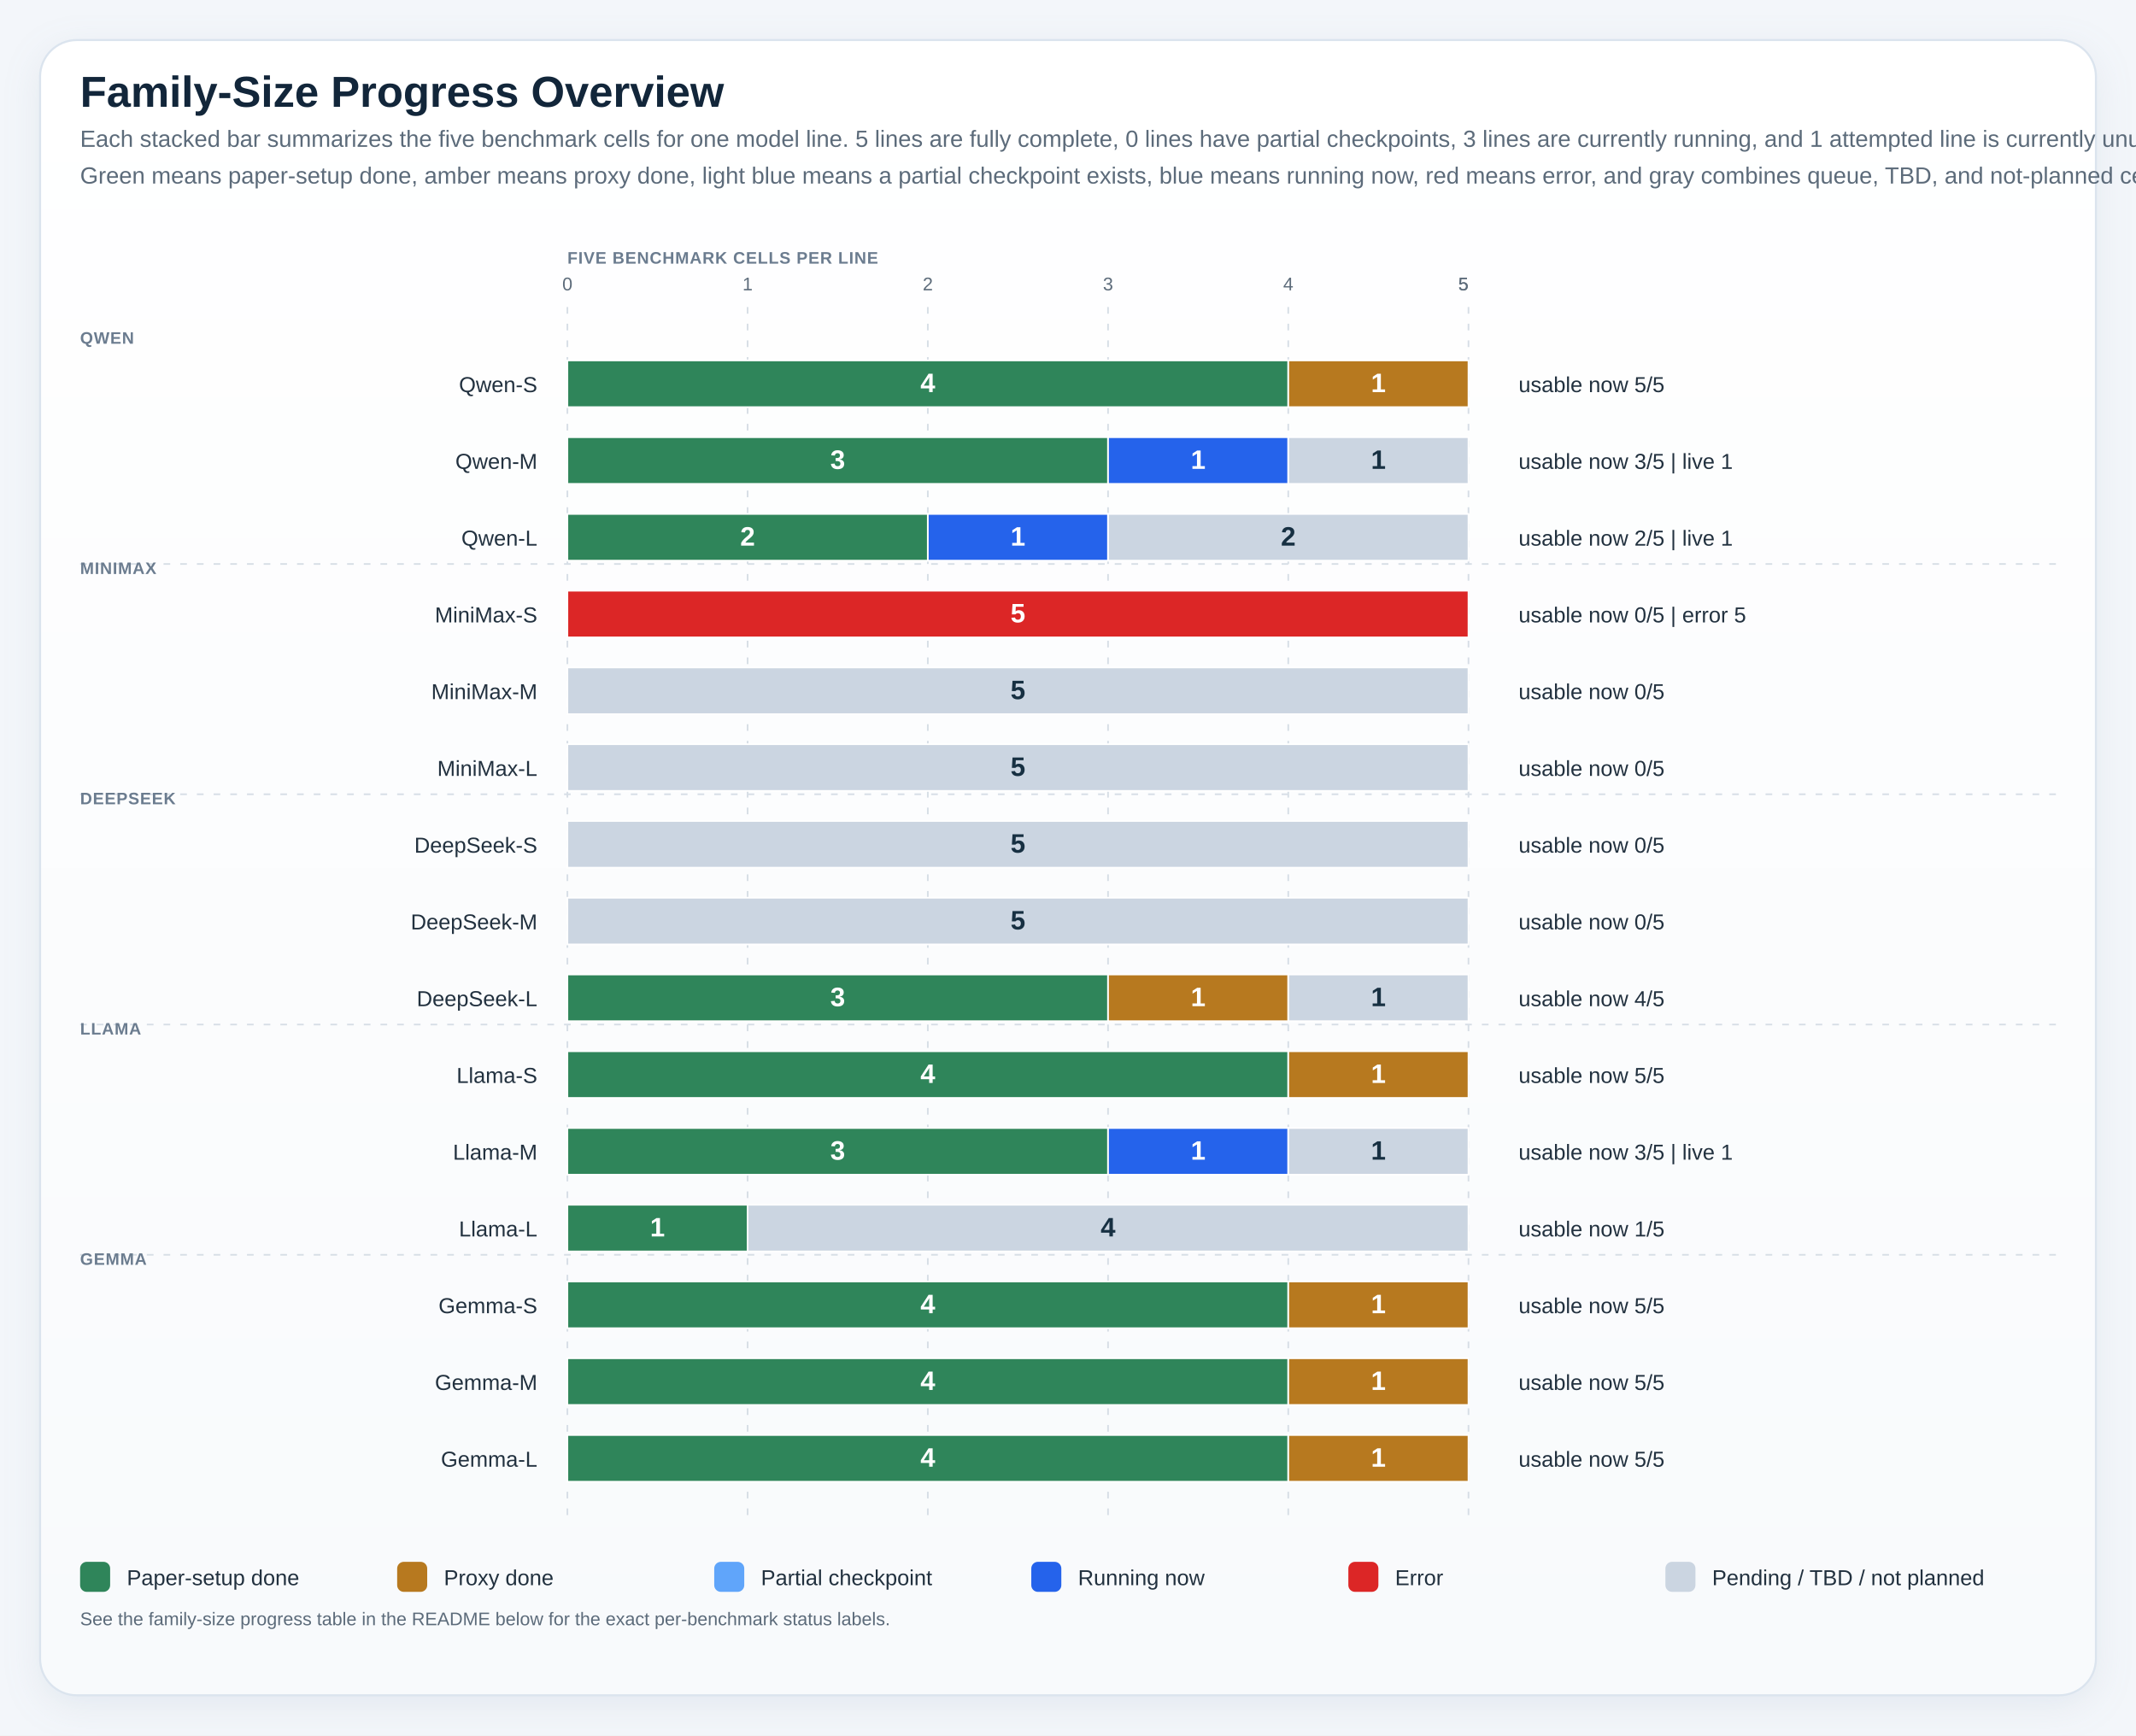
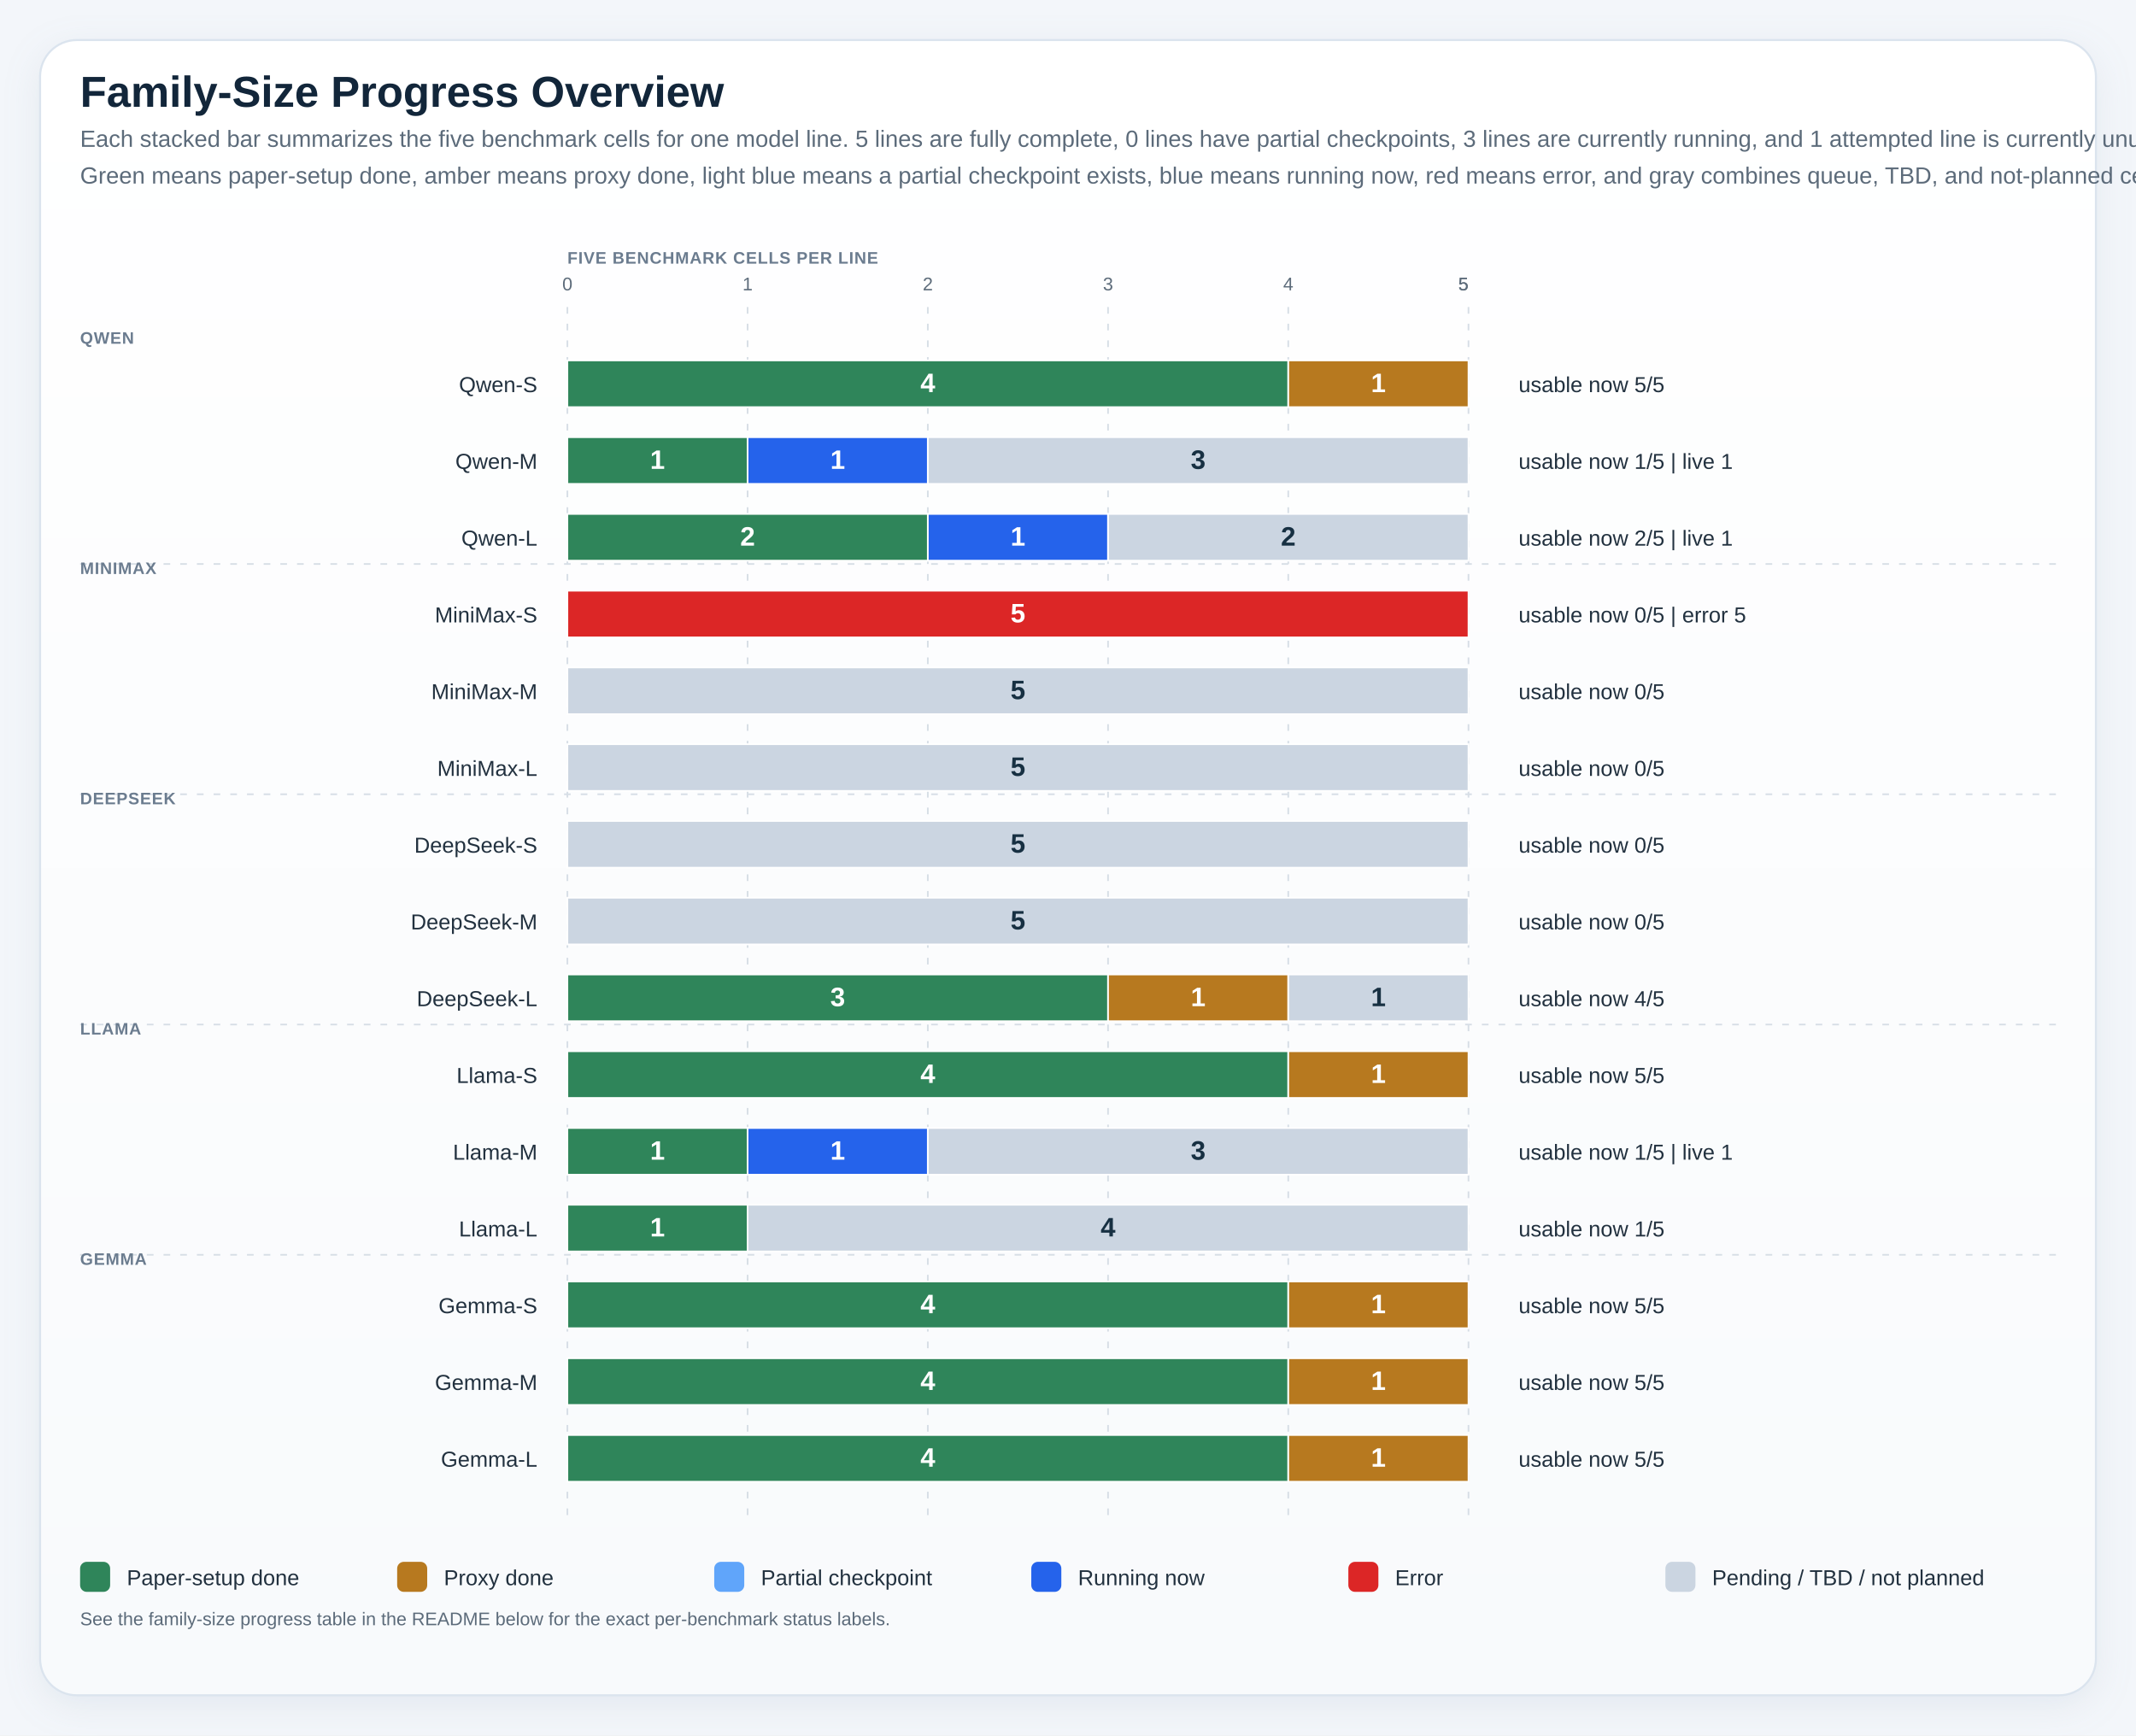
<svg xmlns="http://www.w3.org/2000/svg" width="1280" height="1040" viewBox="0 0 1280 1040" role="img">
  <defs>
    <linearGradient id="panelGradient" x1="0" x2="0" y1="0" y2="1">
      <stop offset="0%" stop-color="#ffffff" />
      <stop offset="100%" stop-color="#f8fafc" />
    </linearGradient>
    <pattern id="diagonalHatch" width="8" height="8" patternUnits="userSpaceOnUse" patternTransform="rotate(45)">
      <line x1="0" y1="0" x2="0" y2="8" stroke="#cdd6e1" stroke-width="3" />
    </pattern>
    <filter id="softShadow" x="-20%" y="-20%" width="140%" height="140%">
      <feDropShadow dx="0" dy="6" stdDeviation="10" flood-color="#9fb0c2" flood-opacity="0.18" />
    </filter>
    <style>
.canvas { fill: #f3f6fa; }
.title { font: 700 26px 'IBM Plex Sans', 'Helvetica Neue', Arial, sans-serif; fill: #12263a; }
.subtitle { font: 400 14px 'IBM Plex Sans', 'Helvetica Neue', Arial, sans-serif; fill: #5c6b7a; }
.axis { font: 600 14px 'IBM Plex Sans', 'Helvetica Neue', Arial, sans-serif; fill: #22313f; }
.label { font: 500 13px 'IBM Plex Sans', 'Helvetica Neue', Arial, sans-serif; fill: #22313f; }
.metric { font: 700 20px 'IBM Plex Sans', 'Helvetica Neue', Arial, sans-serif; fill: #12263a; }
.celltext { font: 700 16px 'IBM Plex Sans', 'Helvetica Neue', Arial, sans-serif; fill: #ffffff; }
.celltext-dark { font: 700 16px 'IBM Plex Sans', 'Helvetica Neue', Arial, sans-serif; fill: #173042; }
.cellsub { font: 500 11px 'IBM Plex Sans', 'Helvetica Neue', Arial, sans-serif; fill: rgba(255,255,255,0.88); }
.cellsub-dark { font: 600 11px 'IBM Plex Sans', 'Helvetica Neue', Arial, sans-serif; fill: #385062; }
.body { font: 500 12px 'IBM Plex Sans', 'Helvetica Neue', Arial, sans-serif; fill: #22313f; }
.small { font: 500 11px 'IBM Plex Sans', 'Helvetica Neue', Arial, sans-serif; fill: #5c6b7a; }
.tiny { font: 600 10px 'IBM Plex Sans', 'Helvetica Neue', Arial, sans-serif; fill: #6b7c8f; letter-spacing: 0.04em; }
.grid { fill: #ffffff; stroke: #d7dee6; stroke-width: 1.25; }
.panel { fill: url(#panelGradient); stroke: #dbe4ee; stroke-width: 1.25; filter: url(#softShadow); }
.subpanel { fill: #ffffff; stroke: #e2e8f0; stroke-width: 1; }
.legend-card { fill: #ffffff; stroke: #dbe4ee; stroke-width: 1; }
.guide { stroke: #d7dee6; stroke-width: 1; stroke-dasharray: 4 6; }
.baseline { stroke: #aab7c6; stroke-width: 1.1; }
.muted-cell { fill: #eef2f7; stroke: #d7dee6; stroke-width: 1; }
.muted-bar { fill: #ecf1f6; stroke: #d7dee6; stroke-width: 1; }
.outline { stroke: rgba(255,255,255,0.9); stroke-width: 1; }
</style>
  </defs>
  <rect x="0" y="0" width="1280" height="1040" class="canvas" />
  <rect x="24" y="24" width="1232" height="992" rx="22" class="panel" />
  <text x="48" y="64" class="title">Family-Size Progress Overview</text>
  <text x="48" y="88" class="subtitle">Each stacked bar summarizes the five benchmark cells for one model line. 5 lines are fully complete, 0 lines have partial checkpoints, 3 lines are currently running, and 1 attempted line is currently unusable.</text>
  <text x="48" y="110" class="subtitle">Green means paper-setup done, amber means proxy done, light blue means a partial checkpoint exists, blue means running now, red means error, and gray combines queue, TBD, and not-planned cells for a cleaner snapshot.</text>
  <text x="340" y="158" class="tiny">FIVE BENCHMARK CELLS PER LINE</text>
  <line x1="340.00" y1="184" x2="340.00" y2="908" class="guide" />
  <text x="340.00" y="174" text-anchor="middle" class="small">0</text>
  <line x1="448.00" y1="184" x2="448.00" y2="908" class="guide" />
  <text x="448.00" y="174" text-anchor="middle" class="small">1</text>
  <line x1="556.00" y1="184" x2="556.00" y2="908" class="guide" />
  <text x="556.00" y="174" text-anchor="middle" class="small">2</text>
  <line x1="664.00" y1="184" x2="664.00" y2="908" class="guide" />
  <text x="664.00" y="174" text-anchor="middle" class="small">3</text>
  <line x1="772.00" y1="184" x2="772.00" y2="908" class="guide" />
  <text x="772.00" y="174" text-anchor="middle" class="small">4</text>
  <line x1="880.00" y1="184" x2="880.00" y2="908" class="guide" />
  <text x="880.00" y="174" text-anchor="end" class="small">5</text>
  <text x="880" y="174" text-anchor="end" class="small">5</text>
  <text x="48" y="206" class="tiny">QWEN</text>
  <text x="322" y="235" text-anchor="end" class="label">Qwen-S</text>
  <rect x="340" y="216" width="540" height="28" rx="10" fill="#e2e8f0" />
  <rect x="340.00" y="216" width="432.00" height="28" fill="#2f855a" stroke="#ffffff" stroke-width="1" />
  <text x="556.00" y="235" text-anchor="middle" class="celltext">4</text>
  <rect x="772.00" y="216" width="108.00" height="28" fill="#b7791f" stroke="#ffffff" stroke-width="1" />
  <text x="826.00" y="235" text-anchor="middle" class="celltext">1</text>
  <text x="910" y="235" class="label">usable now 5/5</text>
  <text x="322" y="281" text-anchor="end" class="label">Qwen-M</text>
  <rect x="340" y="262" width="540" height="28" rx="10" fill="#e2e8f0" />
-   <rect x="340.00" y="262" width="324.00" height="28" fill="#2f855a" stroke="#ffffff" stroke-width="1" />
-   <text x="502.00" y="281" text-anchor="middle" class="celltext">3</text>
-   <rect x="664.00" y="262" width="108.00" height="28" fill="#2563eb" stroke="#ffffff" stroke-width="1" />
-   <text x="718.00" y="281" text-anchor="middle" class="celltext">1</text>
-   <rect x="772.00" y="262" width="108.00" height="28" fill="#cbd5e1" stroke="#ffffff" stroke-width="1" />
-   <text x="826.00" y="281" text-anchor="middle" class="celltext-dark">1</text>
-   <text x="910" y="281" class="label">usable now 3/5 | live 1</text>
+   <rect x="340.00" y="262" width="108.00" height="28" fill="#2f855a" stroke="#ffffff" stroke-width="1" />
+   <text x="394.00" y="281" text-anchor="middle" class="celltext">1</text>
+   <rect x="448.00" y="262" width="108.00" height="28" fill="#2563eb" stroke="#ffffff" stroke-width="1" />
+   <text x="502.00" y="281" text-anchor="middle" class="celltext">1</text>
+   <rect x="556.00" y="262" width="324.00" height="28" fill="#cbd5e1" stroke="#ffffff" stroke-width="1" />
+   <text x="718.00" y="281" text-anchor="middle" class="celltext-dark">3</text>
+   <text x="910" y="281" class="label">usable now 1/5 | live 1</text>
  <text x="322" y="327" text-anchor="end" class="label">Qwen-L</text>
  <rect x="340" y="308" width="540" height="28" rx="10" fill="#e2e8f0" />
  <rect x="340.00" y="308" width="216.00" height="28" fill="#2f855a" stroke="#ffffff" stroke-width="1" />
  <text x="448.00" y="327" text-anchor="middle" class="celltext">2</text>
  <rect x="556.00" y="308" width="108.00" height="28" fill="#2563eb" stroke="#ffffff" stroke-width="1" />
  <text x="610.00" y="327" text-anchor="middle" class="celltext">1</text>
  <rect x="664.00" y="308" width="216.00" height="28" fill="#cbd5e1" stroke="#ffffff" stroke-width="1" />
  <text x="772.00" y="327" text-anchor="middle" class="celltext-dark">2</text>
  <text x="910" y="327" class="label">usable now 2/5 | live 1</text>
  <line x1="48" y1="338" x2="1232" y2="338" class="guide" />
  <text x="48" y="344" class="tiny">MINIMAX</text>
  <text x="322" y="373" text-anchor="end" class="label">MiniMax-S</text>
  <rect x="340" y="354" width="540" height="28" rx="10" fill="#e2e8f0" />
  <rect x="340.00" y="354" width="540.00" height="28" fill="#dc2626" stroke="#ffffff" stroke-width="1" />
  <text x="610.00" y="373" text-anchor="middle" class="celltext">5</text>
  <text x="910" y="373" class="label">usable now 0/5 | error 5</text>
  <text x="322" y="419" text-anchor="end" class="label">MiniMax-M</text>
  <rect x="340" y="400" width="540" height="28" rx="10" fill="#e2e8f0" />
  <rect x="340.00" y="400" width="540.00" height="28" fill="#cbd5e1" stroke="#ffffff" stroke-width="1" />
  <text x="610.00" y="419" text-anchor="middle" class="celltext-dark">5</text>
  <text x="910" y="419" class="label">usable now 0/5</text>
  <text x="322" y="465" text-anchor="end" class="label">MiniMax-L</text>
  <rect x="340" y="446" width="540" height="28" rx="10" fill="#e2e8f0" />
  <rect x="340.00" y="446" width="540.00" height="28" fill="#cbd5e1" stroke="#ffffff" stroke-width="1" />
  <text x="610.00" y="465" text-anchor="middle" class="celltext-dark">5</text>
  <text x="910" y="465" class="label">usable now 0/5</text>
  <line x1="48" y1="476" x2="1232" y2="476" class="guide" />
  <text x="48" y="482" class="tiny">DEEPSEEK</text>
  <text x="322" y="511" text-anchor="end" class="label">DeepSeek-S</text>
  <rect x="340" y="492" width="540" height="28" rx="10" fill="#e2e8f0" />
  <rect x="340.00" y="492" width="540.00" height="28" fill="#cbd5e1" stroke="#ffffff" stroke-width="1" />
  <text x="610.00" y="511" text-anchor="middle" class="celltext-dark">5</text>
  <text x="910" y="511" class="label">usable now 0/5</text>
  <text x="322" y="557" text-anchor="end" class="label">DeepSeek-M</text>
  <rect x="340" y="538" width="540" height="28" rx="10" fill="#e2e8f0" />
  <rect x="340.00" y="538" width="540.00" height="28" fill="#cbd5e1" stroke="#ffffff" stroke-width="1" />
  <text x="610.00" y="557" text-anchor="middle" class="celltext-dark">5</text>
  <text x="910" y="557" class="label">usable now 0/5</text>
  <text x="322" y="603" text-anchor="end" class="label">DeepSeek-L</text>
  <rect x="340" y="584" width="540" height="28" rx="10" fill="#e2e8f0" />
  <rect x="340.00" y="584" width="324.00" height="28" fill="#2f855a" stroke="#ffffff" stroke-width="1" />
  <text x="502.00" y="603" text-anchor="middle" class="celltext">3</text>
  <rect x="664.00" y="584" width="108.00" height="28" fill="#b7791f" stroke="#ffffff" stroke-width="1" />
  <text x="718.00" y="603" text-anchor="middle" class="celltext">1</text>
  <rect x="772.00" y="584" width="108.00" height="28" fill="#cbd5e1" stroke="#ffffff" stroke-width="1" />
  <text x="826.00" y="603" text-anchor="middle" class="celltext-dark">1</text>
  <text x="910" y="603" class="label">usable now 4/5</text>
  <line x1="48" y1="614" x2="1232" y2="614" class="guide" />
  <text x="48" y="620" class="tiny">LLAMA</text>
  <text x="322" y="649" text-anchor="end" class="label">Llama-S</text>
  <rect x="340" y="630" width="540" height="28" rx="10" fill="#e2e8f0" />
  <rect x="340.00" y="630" width="432.00" height="28" fill="#2f855a" stroke="#ffffff" stroke-width="1" />
  <text x="556.00" y="649" text-anchor="middle" class="celltext">4</text>
  <rect x="772.00" y="630" width="108.00" height="28" fill="#b7791f" stroke="#ffffff" stroke-width="1" />
  <text x="826.00" y="649" text-anchor="middle" class="celltext">1</text>
  <text x="910" y="649" class="label">usable now 5/5</text>
  <text x="322" y="695" text-anchor="end" class="label">Llama-M</text>
  <rect x="340" y="676" width="540" height="28" rx="10" fill="#e2e8f0" />
-   <rect x="340.00" y="676" width="324.00" height="28" fill="#2f855a" stroke="#ffffff" stroke-width="1" />
-   <text x="502.00" y="695" text-anchor="middle" class="celltext">3</text>
-   <rect x="664.00" y="676" width="108.00" height="28" fill="#2563eb" stroke="#ffffff" stroke-width="1" />
-   <text x="718.00" y="695" text-anchor="middle" class="celltext">1</text>
-   <rect x="772.00" y="676" width="108.00" height="28" fill="#cbd5e1" stroke="#ffffff" stroke-width="1" />
-   <text x="826.00" y="695" text-anchor="middle" class="celltext-dark">1</text>
-   <text x="910" y="695" class="label">usable now 3/5 | live 1</text>
+   <rect x="340.00" y="676" width="108.00" height="28" fill="#2f855a" stroke="#ffffff" stroke-width="1" />
+   <text x="394.00" y="695" text-anchor="middle" class="celltext">1</text>
+   <rect x="448.00" y="676" width="108.00" height="28" fill="#2563eb" stroke="#ffffff" stroke-width="1" />
+   <text x="502.00" y="695" text-anchor="middle" class="celltext">1</text>
+   <rect x="556.00" y="676" width="324.00" height="28" fill="#cbd5e1" stroke="#ffffff" stroke-width="1" />
+   <text x="718.00" y="695" text-anchor="middle" class="celltext-dark">3</text>
+   <text x="910" y="695" class="label">usable now 1/5 | live 1</text>
  <text x="322" y="741" text-anchor="end" class="label">Llama-L</text>
  <rect x="340" y="722" width="540" height="28" rx="10" fill="#e2e8f0" />
  <rect x="340.00" y="722" width="108.00" height="28" fill="#2f855a" stroke="#ffffff" stroke-width="1" />
  <text x="394.00" y="741" text-anchor="middle" class="celltext">1</text>
  <rect x="448.00" y="722" width="432.00" height="28" fill="#cbd5e1" stroke="#ffffff" stroke-width="1" />
  <text x="664.00" y="741" text-anchor="middle" class="celltext-dark">4</text>
  <text x="910" y="741" class="label">usable now 1/5</text>
  <line x1="48" y1="752" x2="1232" y2="752" class="guide" />
  <text x="48" y="758" class="tiny">GEMMA</text>
  <text x="322" y="787" text-anchor="end" class="label">Gemma-S</text>
  <rect x="340" y="768" width="540" height="28" rx="10" fill="#e2e8f0" />
  <rect x="340.00" y="768" width="432.00" height="28" fill="#2f855a" stroke="#ffffff" stroke-width="1" />
  <text x="556.00" y="787" text-anchor="middle" class="celltext">4</text>
  <rect x="772.00" y="768" width="108.00" height="28" fill="#b7791f" stroke="#ffffff" stroke-width="1" />
  <text x="826.00" y="787" text-anchor="middle" class="celltext">1</text>
  <text x="910" y="787" class="label">usable now 5/5</text>
  <text x="322" y="833" text-anchor="end" class="label">Gemma-M</text>
  <rect x="340" y="814" width="540" height="28" rx="10" fill="#e2e8f0" />
  <rect x="340.00" y="814" width="432.00" height="28" fill="#2f855a" stroke="#ffffff" stroke-width="1" />
  <text x="556.00" y="833" text-anchor="middle" class="celltext">4</text>
  <rect x="772.00" y="814" width="108.00" height="28" fill="#b7791f" stroke="#ffffff" stroke-width="1" />
  <text x="826.00" y="833" text-anchor="middle" class="celltext">1</text>
  <text x="910" y="833" class="label">usable now 5/5</text>
  <text x="322" y="879" text-anchor="end" class="label">Gemma-L</text>
  <rect x="340" y="860" width="540" height="28" rx="10" fill="#e2e8f0" />
  <rect x="340.00" y="860" width="432.00" height="28" fill="#2f855a" stroke="#ffffff" stroke-width="1" />
  <text x="556.00" y="879" text-anchor="middle" class="celltext">4</text>
  <rect x="772.00" y="860" width="108.00" height="28" fill="#b7791f" stroke="#ffffff" stroke-width="1" />
  <text x="826.00" y="879" text-anchor="middle" class="celltext">1</text>
  <text x="910" y="879" class="label">usable now 5/5</text>
  <rect x="48" y="936" width="18" height="18" rx="4" fill="#2f855a" />
  <text x="76" y="950" class="label">Paper-setup done</text>
  <rect x="238" y="936" width="18" height="18" rx="4" fill="#b7791f" />
  <text x="266" y="950" class="label">Proxy done</text>
  <rect x="428" y="936" width="18" height="18" rx="4" fill="#60a5fa" />
  <text x="456" y="950" class="label">Partial checkpoint</text>
  <rect x="618" y="936" width="18" height="18" rx="4" fill="#2563eb" />
  <text x="646" y="950" class="label">Running now</text>
  <rect x="808" y="936" width="18" height="18" rx="4" fill="#dc2626" />
  <text x="836" y="950" class="label">Error</text>
  <rect x="998" y="936" width="18" height="18" rx="4" fill="#cbd5e1" />
  <text x="1026" y="950" class="label">Pending / TBD / not planned</text>
  <text x="48" y="974" class="small">See the family-size progress table in the README below for the exact per-benchmark status labels.</text>
</svg>
